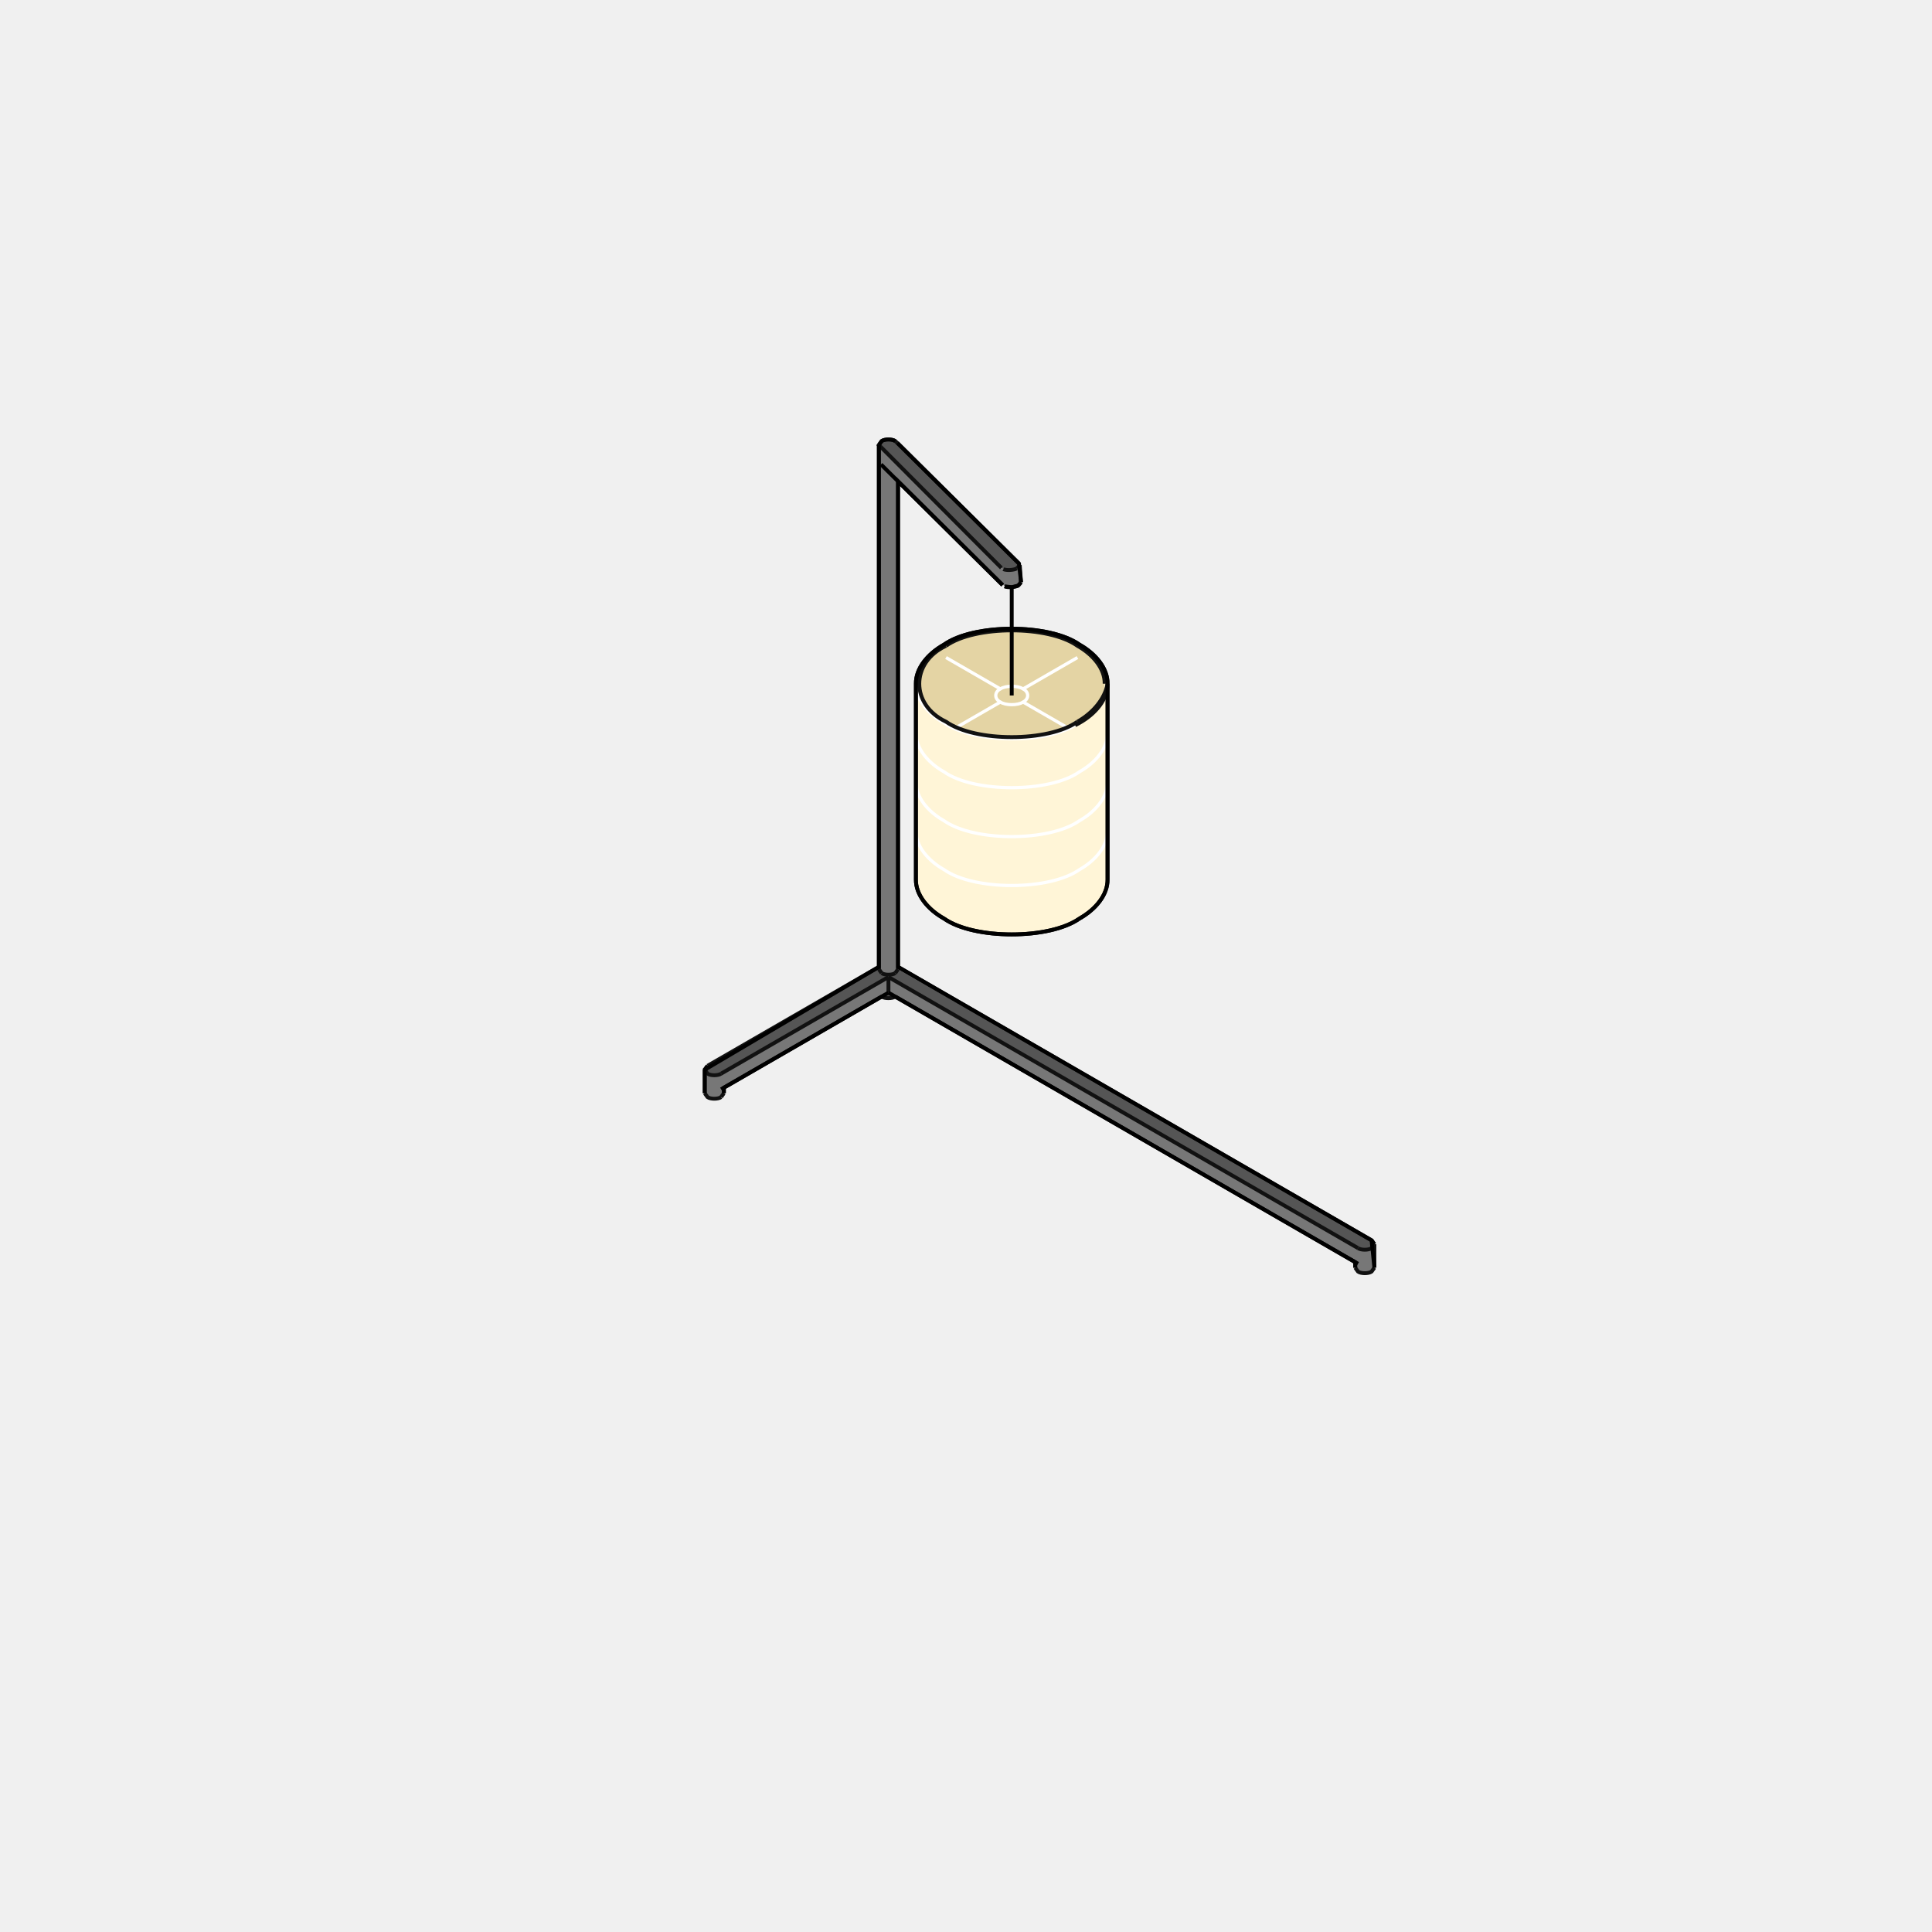
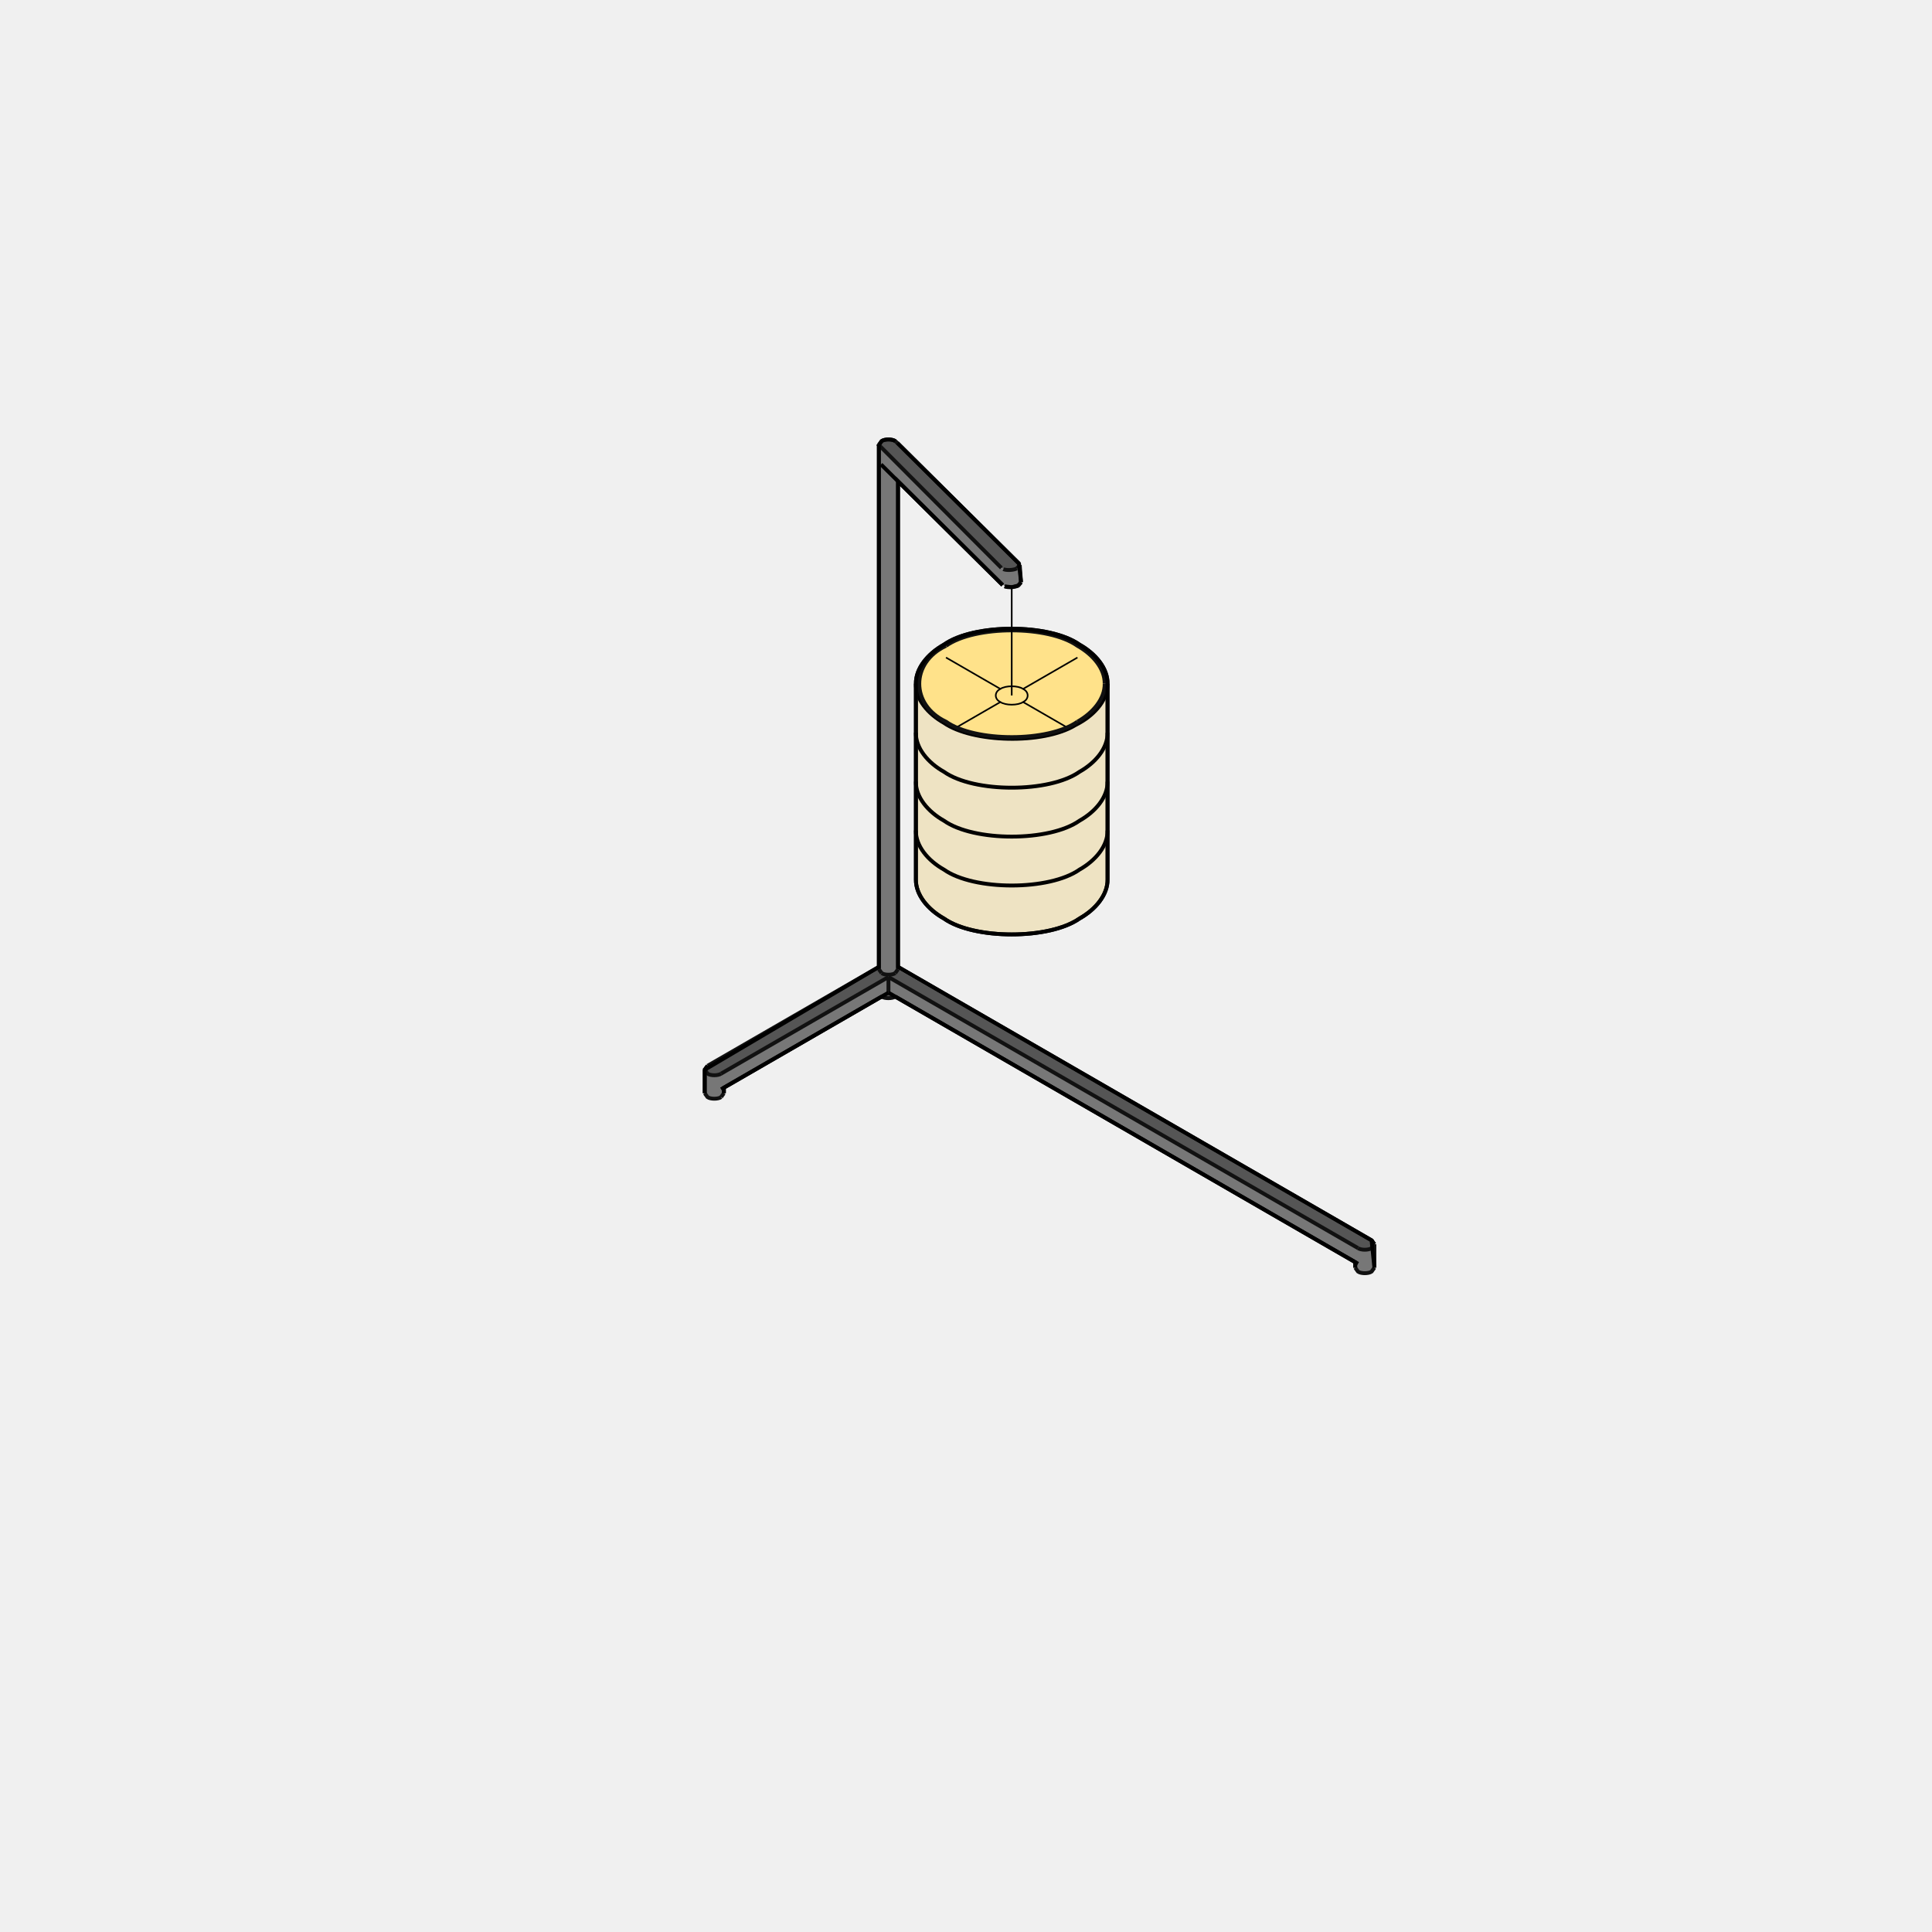
<svg xmlns="http://www.w3.org/2000/svg" version="1.1" width="120pt" height="120pt" viewBox="0 0 120 120" overflow="visible">
-   <path d="M58.631,40.039 C60.492,38.722 65.188,38.722 67.049,40.039 C68.048,40.6 68.808,41.51 68.792,42.469 L68.792,54.621 C68.808,55.579 68.048,56.49 67.049,57.051 C65.188,58.368 60.492,58.368 58.631,57.051 C57.631,56.49 56.872,55.579 56.888,54.621 L56.888,42.469 C56.872,41.51 57.631,40.6 58.631,40.039 z M66.922,44.826 C67.892,44.281 68.629,43.398 68.613,42.469 C68.629,41.539 67.892,40.656 66.922,40.112 C65.117,38.834 60.563,38.834 58.757,40.112 C56.545,41.154 56.545,43.783 58.757,44.826 L59.438,45.162 C61.23,46.005 64.45,46.005 66.242,45.162 z" stroke="Black" stroke-width="0" fill="#FFF5D7" fill-opacity="1" />
-   <path d="M66.922,44.826 L66.242,45.162 C64.45,46.005 61.23,46.005 59.438,45.162 L58.757,44.826 C56.545,43.783 56.545,41.154 58.757,40.112 C60.563,38.834 65.117,38.834 66.922,40.112 C67.892,40.656 68.629,41.539 68.613,42.469 C68.629,43.398 67.892,44.281 66.922,44.826 z" stroke="Black" stroke-width="0" fill="#E4D4A4" fill-opacity="1" />
-   <path d="M62.136,42.791 C62.447,42.571 63.233,42.571 63.544,42.791 C63.925,42.971 63.925,43.424 63.544,43.604 C63.233,43.824 62.447,43.824 62.136,43.604 C61.754,43.424 61.754,42.971 62.136,42.791 z" stroke="#FFFFFF" stroke-width="0.2" fill="none" />
-   <path d="M56.888,51.583 C56.872,52.541 57.631,53.451 58.631,54.013 C60.492,55.33 65.188,55.33 67.049,54.013 C68.048,53.451 68.808,52.541 68.792,51.583" stroke="#FFFFFF" stroke-width="0.2" fill="none" />
-   <path d="M56.888,42.469 C56.872,43.427 57.631,44.337 58.631,44.899 C60.408,46.135 64.796,46.249 66.778,45.045" stroke="#FFFFFF" stroke-width="0.2" fill="none" />
-   <path d="M63.544,42.791 L66.922,40.841" stroke="#FFFFFF" stroke-width="0.2" fill="none" />
-   <path d="M58.758,40.841 L62.136,42.791" stroke="#FFFFFF" stroke-width="0.2" fill="none" />
-   <path d="M56.888,45.507 C56.872,46.465 57.631,47.375 58.631,47.937 C60.492,49.254 65.188,49.254 67.049,47.937 C68.048,47.375 68.808,46.465 68.792,45.507" stroke="#FFFFFF" stroke-width="0.2" fill="none" />
-   <path d="M63.544,43.604 L66.242,45.162" stroke="#FFFFFF" stroke-width="0.2" fill="none" />
-   <path d="M56.888,48.545 C56.872,49.503 57.631,50.413 58.631,50.975 C60.492,52.292 65.188,52.292 67.049,50.975 C68.048,50.413 68.808,49.503 68.792,48.545" stroke="#FFFFFF" stroke-width="0.2" fill="none" />
-   <path d="M59.438,45.162 L62.136,43.604" stroke="#FFFFFF" stroke-width="0.2" fill="none" />
+   <path d="M58.631,40.039 C60.492,38.722 65.188,38.722 67.049,40.039 C68.048,40.6 68.808,41.51 68.792,42.469 L68.792,54.621 C68.808,55.579 68.048,56.49 67.049,57.051 C65.188,58.368 60.492,58.368 58.631,57.051 C57.631,56.49 56.872,55.579 56.888,54.621 L56.888,42.469 C56.872,41.51 57.631,40.6 58.631,40.039 z M66.922,44.826 C67.892,44.281 68.629,43.398 68.613,42.469 C68.629,41.539 67.892,40.656 66.922,40.112 C65.117,38.834 60.563,38.834 58.757,40.112 C56.545,41.154 56.545,43.783 58.757,44.826 L59.438,45.162 C61.23,46.005 64.45,46.005 66.242,45.162 z" stroke="Black" stroke-width="0" fill="#EEE3C3" fill-opacity="1" />
+   <path d="M66.922,44.826 L66.242,45.162 C64.45,46.005 61.23,46.005 59.438,45.162 L58.757,44.826 C56.545,43.783 56.545,41.154 58.757,40.112 C60.563,38.834 65.117,38.834 66.922,40.112 C67.892,40.656 68.629,41.539 68.613,42.469 C68.629,43.398 67.892,44.281 66.922,44.826 z" stroke="Black" stroke-width="0" fill="#FFE28A" fill-opacity="1" />
  <path d="M62.197,35.274 L54.64,27.779 L54.762,27.395 C54.948,27.263 55.418,27.263 55.604,27.395 L63.293,35.006 L63.162,35.303 C62.975,35.414 62.507,35.44 62.322,35.35" stroke="Black" stroke-width="0" fill="#555555" fill-opacity="1" />
+   <path d="M55.183,61.656 L55.604,61.899 C55.418,62.031 54.948,62.031 54.762,61.899 z" stroke="Black" stroke-width="0" fill="#555555" fill-opacity="1" />
  <path d="M84.35,77.524 L55.183,60.685 L44.788,66.686 C44.602,66.818 44.132,66.818 43.946,66.686 L43.772,66.452 L43.946,66.2 L54.588,60.056 L54.762,60.442 C54.952,60.574 55.419,60.572 55.604,60.442 L55.778,60.199 L85.191,77.038 L85.366,77.281 L85.191,77.524 C85.005,77.655 84.536,77.655 84.35,77.524 z" stroke="Black" stroke-width="0" fill="#555555" fill-opacity="1" />
-   <path d="M55.183,61.656 L55.604,61.899 C55.418,62.031 54.948,62.031 54.762,61.899 z" stroke="Black" stroke-width="0" fill="#555555" fill-opacity="1" />
  <path d="M62.322,35.35 C62.507,35.44 62.975,35.414 63.162,35.303 L63.339,35.105 L63.418,36.166 L63.242,36.371 L62.84,36.471 L62.402,36.419 L55.778,29.896 L55.778,60.199 L55.604,60.442 C55.419,60.572 54.952,60.574 54.765,60.443 L54.588,60.199 L54.588,27.647 L62.197,35.274" stroke="Black" stroke-width="0" fill="#777777" fill-opacity="1" />
  <path d="M84.175,78.395 L55.183,61.656 L44.962,67.558 L44.962,67.901 L44.788,68.144 C44.602,68.276 44.132,68.276 43.946,68.144 L43.772,67.901 L43.772,66.452 L43.946,66.686 C44.132,66.818 44.602,66.818 44.788,66.686 L55.183,60.685 L84.35,77.524 C84.536,77.655 85.005,77.655 85.191,77.524 L85.365,77.29 L85.366,78.739 L85.191,78.982 C85.005,79.113 84.536,79.113 84.35,78.982 L84.175,78.739 z" stroke="Black" stroke-width="0" fill="#777777" fill-opacity="1" />
-   <path d="M56.888,54.621 C56.872,55.579 57.631,56.49 58.631,57.051 C60.492,58.368 65.188,58.368 67.049,57.051" stroke="#111111" stroke-width="0.24" fill="none" />
-   <path d="M63.293,35.006 L55.736,27.511" stroke="#111111" stroke-width="0.24" fill="none" />
-   <path d="M44.788,68.144 L44.962,67.901" stroke="#111111" stroke-width="0.24" fill="none" />
-   <path d="M58.757,40.112 C56.545,41.154 56.545,43.783 58.757,44.826 C60.563,46.103 65.117,46.103 66.922,44.826" stroke="#111111" stroke-width="0.24" fill="none" />
-   <path d="M58.631,40.039 C57.631,40.6 56.872,41.51 56.888,42.469" stroke="#111111" stroke-width="0.24" fill="none" />
-   <path d="M43.772,66.443 L43.946,66.686 C44.132,66.818 44.602,66.818 44.788,66.686" stroke="#111111" stroke-width="0.24" fill="none" />
-   <path d="M63.338,35.098 L63.162,35.303" stroke="#111111" stroke-width="0.24" fill="none" />
-   <path d="M55.604,60.442 C55.419,60.572 54.952,60.574 54.765,60.443" stroke="#111111" stroke-width="0.24" fill="none" />
+   <path d="M56.888,42.469 C56.872,43.427 57.631,44.337 58.631,44.899 C60.408,46.135 64.796,46.249 66.778,45.045 L67.049,44.899 C68.048,44.337 68.808,43.427 68.792,42.469" stroke="#000000" stroke-width="0.24" fill="none" />
+   <path d="M56.888,48.545 C56.872,49.503 57.631,50.413 58.631,50.975 C60.492,52.292 65.188,52.292 67.049,50.975 C68.048,50.413 68.808,49.503 68.792,48.545" stroke="#000000" stroke-width="0.24" fill="none" />
+   <path d="M62.136,42.791 C62.447,42.571 63.233,42.571 63.544,42.791 C63.925,42.971 63.925,43.424 63.544,43.604 C63.233,43.824 62.447,43.824 62.136,43.604 C61.754,43.424 61.754,42.971 62.136,42.791 z" stroke="#000000" stroke-width="0.1" fill="none" />
+   <path d="M56.888,45.507 C56.872,46.465 57.631,47.375 58.631,47.937 C60.492,49.254 65.188,49.254 67.049,47.937 C68.048,47.375 68.808,46.465 68.792,45.507" stroke="#000000" stroke-width="0.24" fill="none" />
+   <path d="M56.888,51.583 C56.872,52.541 57.631,53.451 58.631,54.013 C60.492,55.33 65.188,55.33 67.049,54.013 C68.048,53.451 68.808,52.541 68.792,51.583" stroke="#000000" stroke-width="0.24" fill="none" />
+   <path d="M58.758,40.841 L62.136,42.791" stroke="#000000" stroke-width="0.1" fill="none" />
+   <path d="M63.544,43.604 L66.242,45.162" stroke="#000000" stroke-width="0.1" fill="none" />
+   <path d="M63.544,42.791 L66.922,40.841" stroke="#000000" stroke-width="0.1" fill="none" />
+   <path d="M59.438,45.162 L62.136,43.604" stroke="#000000" stroke-width="0.1" fill="none" />
+   <path d="M43.946,66.2 L43.772,66.443" stroke="#111111" stroke-width="0.24" fill="none" />
+   <path d="M84.175,78.739 L84.175,78.395" stroke="#111111" stroke-width="0.24" fill="none" />
  <path d="M85.366,77.281 L85.366,78.739" stroke="#111111" stroke-width="0.24" fill="none" />
-   <path d="M84.35,77.524 L55.183,60.685" stroke="#111111" stroke-width="0.24" fill="none" />
-   <path d="M54.762,61.899 C54.948,62.031 55.418,62.031 55.604,61.899" stroke="#111111" stroke-width="0.24" fill="none" />
-   <path d="M43.772,67.901 L43.772,66.443" stroke="#111111" stroke-width="0.24" fill="none" />
-   <path d="M63.338,35.098 L63.418,36.166" stroke="#111111" stroke-width="0.24" fill="none" />
  <path d="M85.366,77.281 L85.191,77.038" stroke="#111111" stroke-width="0.24" fill="none" />
+   <path d="M63.418,36.166 L63.242,36.371" stroke="#111111" stroke-width="0.24" fill="none" />
+   <path d="M54.588,60.056 L43.946,66.2" stroke="#111111" stroke-width="0.24" fill="none" />
+   <path d="M44.788,66.686 L55.183,60.685" stroke="#111111" stroke-width="0.24" fill="none" />
+   <path d="M63.162,35.303 C62.975,35.414 62.507,35.44 62.322,35.35" stroke="#111111" stroke-width="0.24" fill="none" />
+   <path d="M58.757,40.112 C60.563,38.834 65.117,38.834 66.922,40.112 C67.892,40.656 68.629,41.539 68.613,42.469" stroke="#111111" stroke-width="0.24" fill="none" />
  <path d="M56.888,54.621 L56.888,42.469" stroke="#111111" stroke-width="0.24" fill="none" />
  <path d="M68.792,42.469 C68.808,41.51 68.048,40.6 67.049,40.039 C65.188,38.722 60.492,38.722 58.631,40.039" stroke="#111111" stroke-width="0.24" fill="none" />
  <path d="M68.792,42.469 L68.792,54.621" stroke="#111111" stroke-width="0.24" fill="none" />
-   <path d="M58.757,40.112 C60.563,38.834 65.117,38.834 66.922,40.112 C67.892,40.656 68.629,41.539 68.613,42.469" stroke="#111111" stroke-width="0.24" fill="none" />
+   <path d="M58.757,40.112 C56.545,41.154 56.545,43.783 58.757,44.826 C60.563,46.103 65.117,46.103 66.922,44.826" stroke="#111111" stroke-width="0.24" fill="none" />
  <path d="M55.778,29.896 L55.778,60.199" stroke="#111111" stroke-width="0.24" fill="none" />
  <path d="M54.588,60.199 L54.588,27.638" stroke="#111111" stroke-width="0.24" fill="none" />
  <path d="M84.175,78.739 L84.35,78.982 C84.536,79.113 85.005,79.113 85.191,78.982 L85.366,78.739" stroke="#111111" stroke-width="0.24" fill="none" />
  <path d="M55.183,61.656 L55.183,60.685" stroke="#111111" stroke-width="0.24" fill="none" />
+   <path d="M44.788,68.144 L44.962,67.901" stroke="#111111" stroke-width="0.24" fill="none" />
  <path d="M55.743,27.521 L55.604,27.395 C55.418,27.263 54.948,27.263 54.762,27.395 L54.588,27.638 L62.197,35.274" stroke="#111111" stroke-width="0.24" fill="none" />
-   <path d="M63.162,35.303 C62.975,35.414 62.507,35.44 62.322,35.35" stroke="#111111" stroke-width="0.24" fill="none" />
+   <path d="M63.293,35.006 L55.736,27.511" stroke="#111111" stroke-width="0.24" fill="none" />
  <path d="M63.242,36.371 C63.055,36.482 62.586,36.509 62.402,36.419" stroke="#111111" stroke-width="0.24" fill="none" />
-   <path d="M66.778,45.045 L67.049,44.899 C68.048,44.337 68.808,43.427 68.792,42.469 C68.629,43.398 67.892,44.281 66.922,44.826" stroke="#111111" stroke-width="0.24" fill="none" />
+   <path d="M68.613,42.469 C68.629,43.398 67.892,44.281 66.922,44.826" stroke="#111111" stroke-width="0.24" fill="none" />
+   <path d="M56.888,54.621 C56.872,55.579 57.631,56.49 58.631,57.051 C60.492,58.368 65.188,58.368 67.049,57.051" stroke="#111111" stroke-width="0.24" fill="none" />
+   <path d="M58.631,40.039 C57.631,40.6 56.872,41.51 56.888,42.469" stroke="#111111" stroke-width="0.24" fill="none" />
  <path d="M67.049,57.051 C68.048,56.49 68.808,55.579 68.792,54.621" stroke="#111111" stroke-width="0.24" fill="none" />
-   <path d="M44.788,66.686 L55.183,60.685" stroke="#111111" stroke-width="0.24" fill="none" />
+   <path d="M43.772,66.443 L43.946,66.686 C44.132,66.818 44.602,66.818 44.788,66.686" stroke="#111111" stroke-width="0.24" fill="none" />
+   <path d="M63.338,35.098 L63.162,35.303" stroke="#111111" stroke-width="0.24" fill="none" />
+   <path d="M55.604,60.442 C55.419,60.572 54.952,60.574 54.765,60.443" stroke="#111111" stroke-width="0.24" fill="none" />
  <path d="M84.35,77.524 C84.536,77.655 85.005,77.655 85.191,77.524 L85.366,77.281" stroke="#111111" stroke-width="0.24" fill="none" />
+   <path d="M84.35,77.524 L55.183,60.685" stroke="#111111" stroke-width="0.24" fill="none" />
  <path d="M44.962,67.558 L44.962,67.901" stroke="#111111" stroke-width="0.24" fill="none" />
-   <path d="M54.588,60.056 L43.946,66.2" stroke="#111111" stroke-width="0.24" fill="none" />
+   <path d="M54.762,61.899 C54.948,62.031 55.418,62.031 55.604,61.899" stroke="#111111" stroke-width="0.24" fill="none" />
  <path d="M55.778,60.056 L85.191,77.038" stroke="#111111" stroke-width="0.24" fill="none" />
-   <path d="M63.418,36.166 L63.242,36.371" stroke="#111111" stroke-width="0.24" fill="none" />
-   <path d="M84.175,78.739 L84.175,78.395" stroke="#111111" stroke-width="0.24" fill="none" />
+   <path d="M43.772,67.901 L43.772,66.443" stroke="#111111" stroke-width="0.24" fill="none" />
+   <path d="M63.338,35.098 L63.418,36.166" stroke="#111111" stroke-width="0.24" fill="none" />
  <path d="M54.762,60.442 L54.588,60.199" stroke="#111111" stroke-width="0.24" fill="none" />
  <path d="M55.604,60.442 L55.778,60.199" stroke="#111111" stroke-width="0.24" fill="none" />
-   <path d="M43.946,66.2 L43.772,66.443" stroke="#111111" stroke-width="0.24" fill="none" />
  <path d="M43.772,67.901 L43.946,68.144 C44.132,68.276 44.602,68.276 44.788,68.144" stroke="#111111" stroke-width="0.24" fill="none" />
  <path d="M58.631,40.039 C60.492,38.722 65.188,38.722 67.049,40.039 C68.048,40.6 68.808,41.51 68.792,42.469 L68.792,54.621 C68.808,55.579 68.048,56.49 67.049,57.051 C65.188,58.368 60.492,58.368 58.631,57.051 C57.631,56.49 56.872,55.579 56.888,54.621 L56.888,42.469 C56.872,41.51 57.631,40.6 58.631,40.039 z" stroke="#000000" stroke-width="0.24" fill="none" />
  <path d="M43.772,66.443 L43.946,66.2" stroke="#000000" stroke-width="0.24" fill="none" />
  <path d="M54.588,27.638 L54.762,27.395 C54.948,27.263 55.418,27.263 55.604,27.395" stroke="#000000" stroke-width="0.24" fill="none" />
  <path d="M63.418,36.166 L63.242,36.371 L62.84,36.471 L62.402,36.419" stroke="#000000" stroke-width="0.24" fill="none" />
  <path d="M85.191,77.038 L85.366,77.281" stroke="#000000" stroke-width="0.24" fill="none" />
-   <path d="M62.84,36.471 L62.84,43.198" stroke="#000000" stroke-width="0.24" fill="none" />
+   <path d="M62.84,36.471 L62.84,43.198" stroke="#000000" stroke-width="0.1" fill="none" />
  <path d="M44.788,67.658 L55.183,61.656" stroke="#000000" stroke-width="0.24" fill="none" />
  <path d="M84.35,78.496 L55.183,61.656" stroke="#000000" stroke-width="0.24" fill="none" />
  <path d="M54.721,28.846 L62.275,36.341" stroke="#000000" stroke-width="0.24" fill="none" />
  <path d="M84.175,78.739 L84.175,78.395 L55.604,61.899" stroke="#000000" stroke-width="0.24" fill="none" />
  <path d="M54.762,61.899 L44.962,67.558 L44.962,67.901" stroke="#000000" stroke-width="0.24" fill="none" />
  <path d="M43.772,67.901 L43.772,66.443 L54.588,60.056 L54.588,27.638" stroke="#000000" stroke-width="0.24" fill="none" />
  <path d="M55.738,27.513 L63.293,35.006 L63.418,36.166" stroke="#000000" stroke-width="0.24" fill="none" />
  <path d="M62.275,36.341 L55.778,29.896 L55.778,60.056 L85.191,77.038 L85.366,78.739" stroke="#000000" stroke-width="0.24" fill="none" />
</svg>
